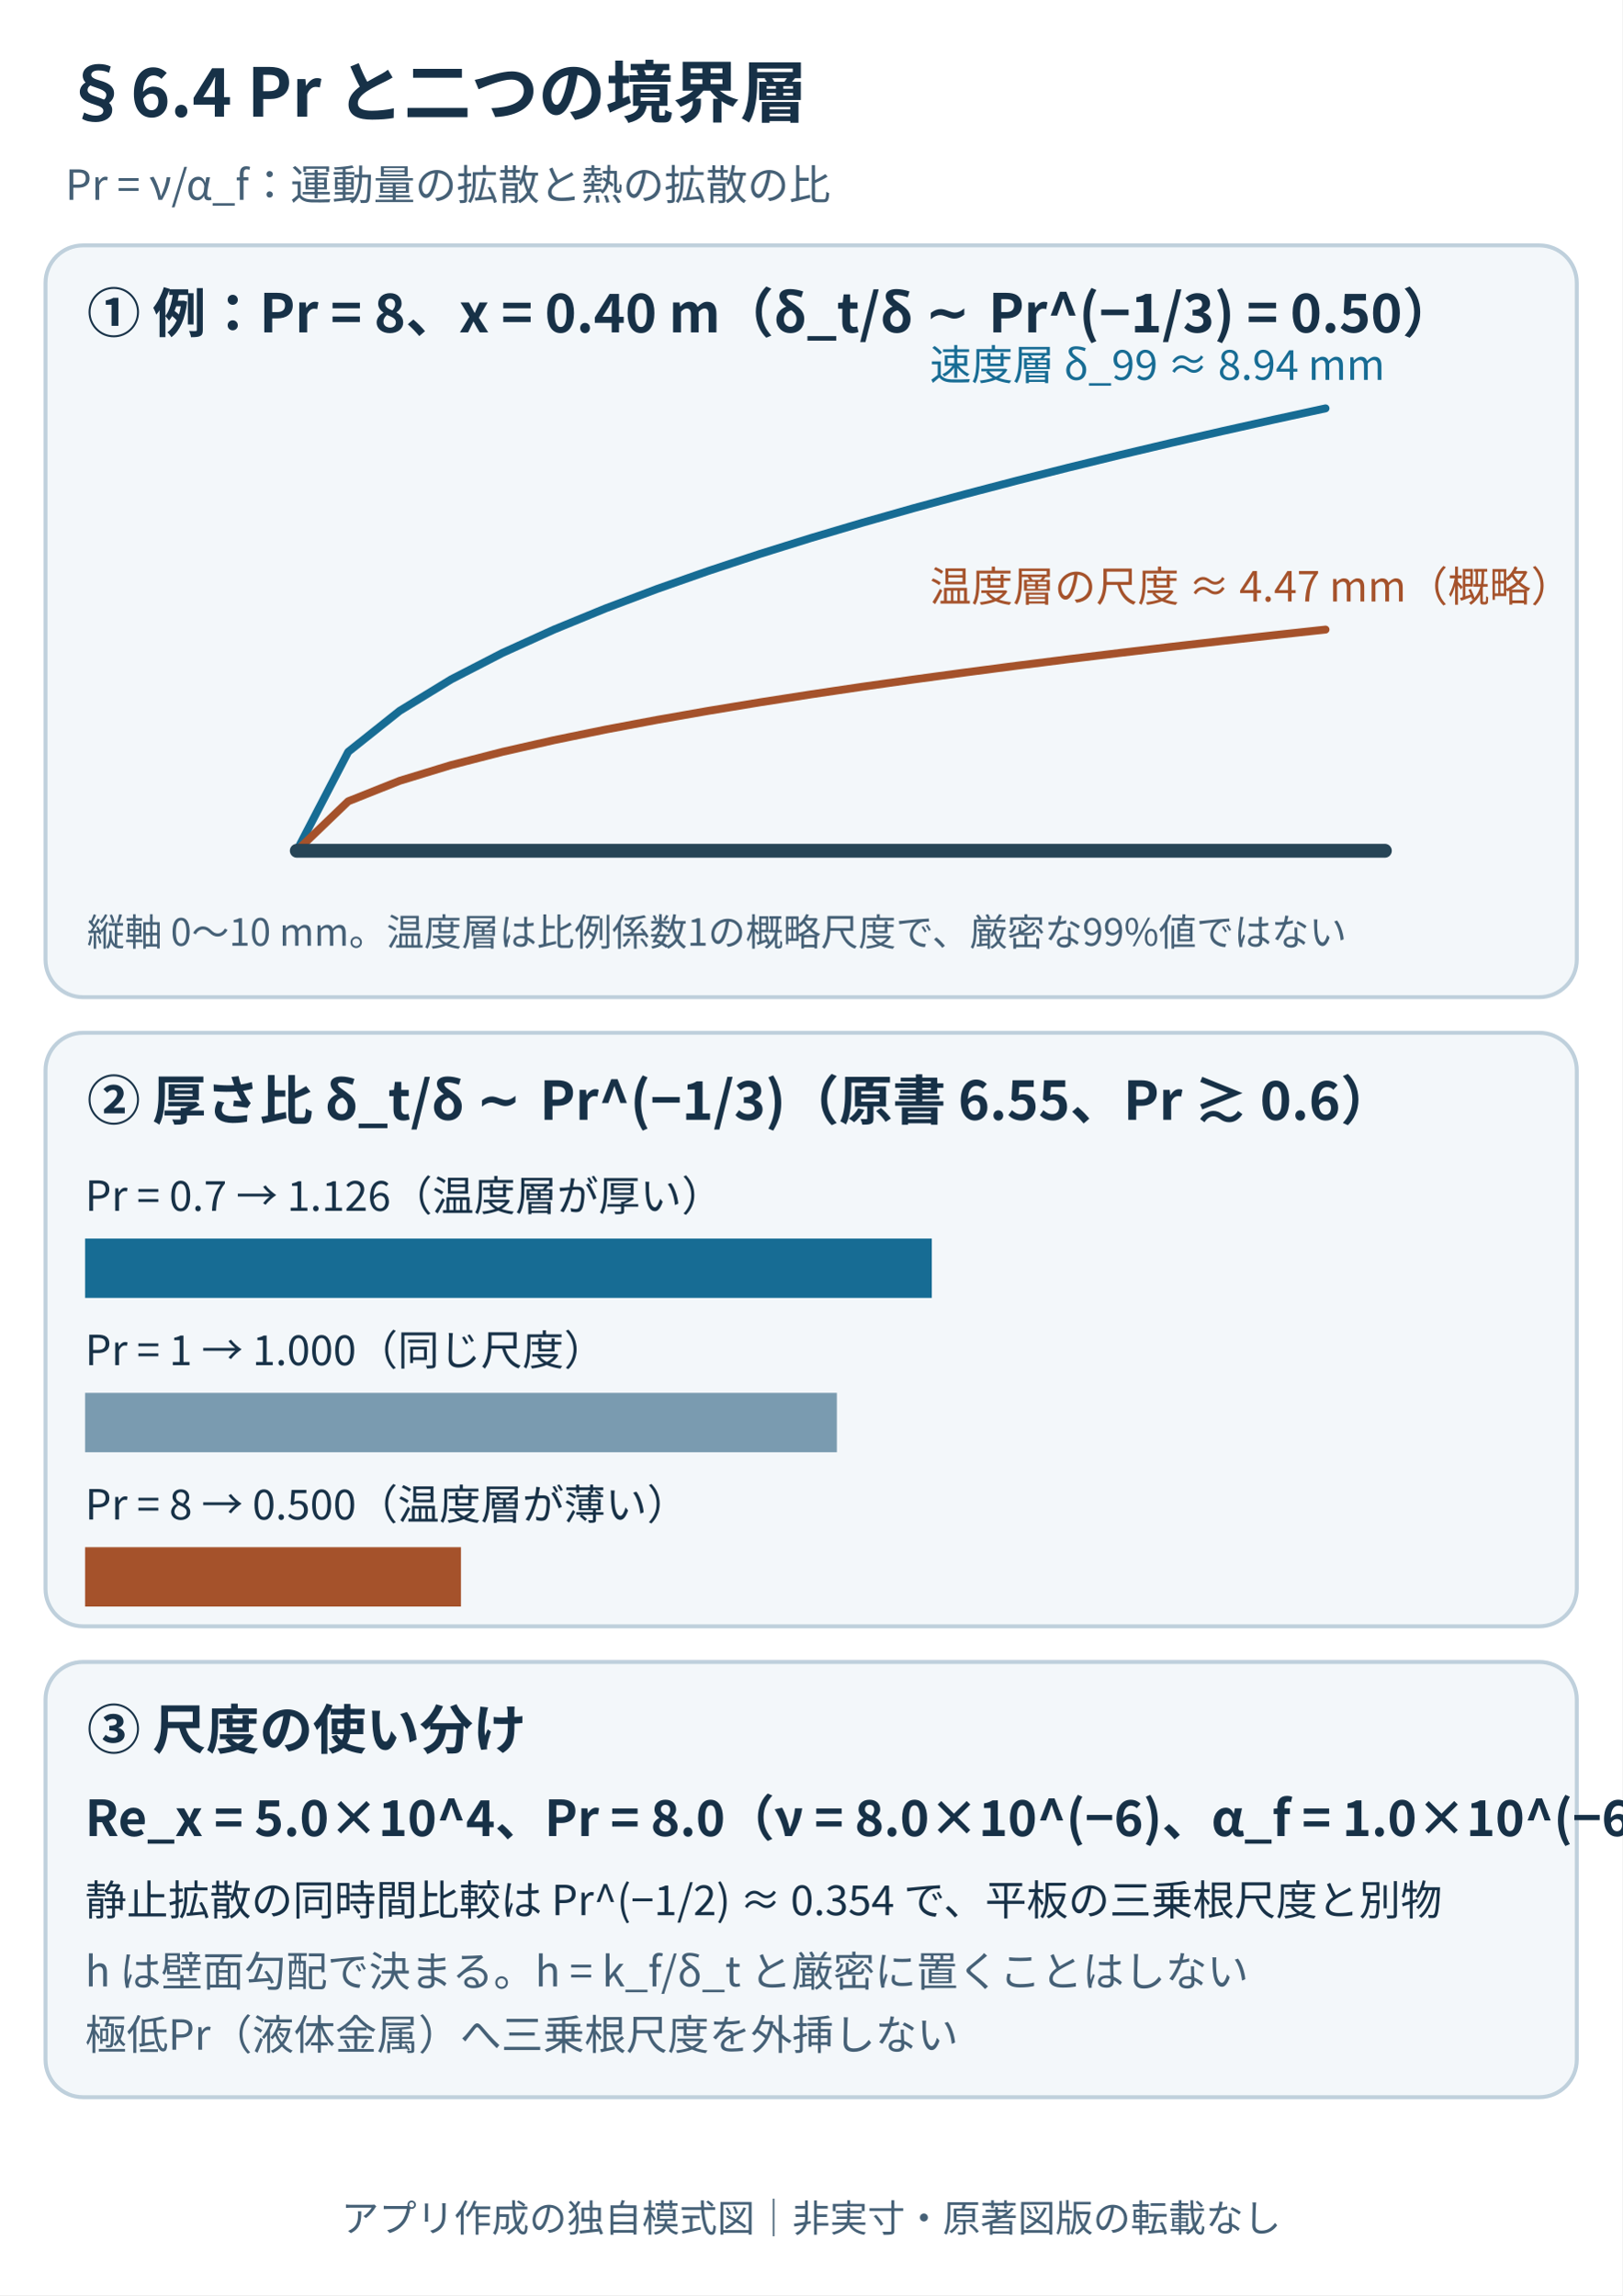
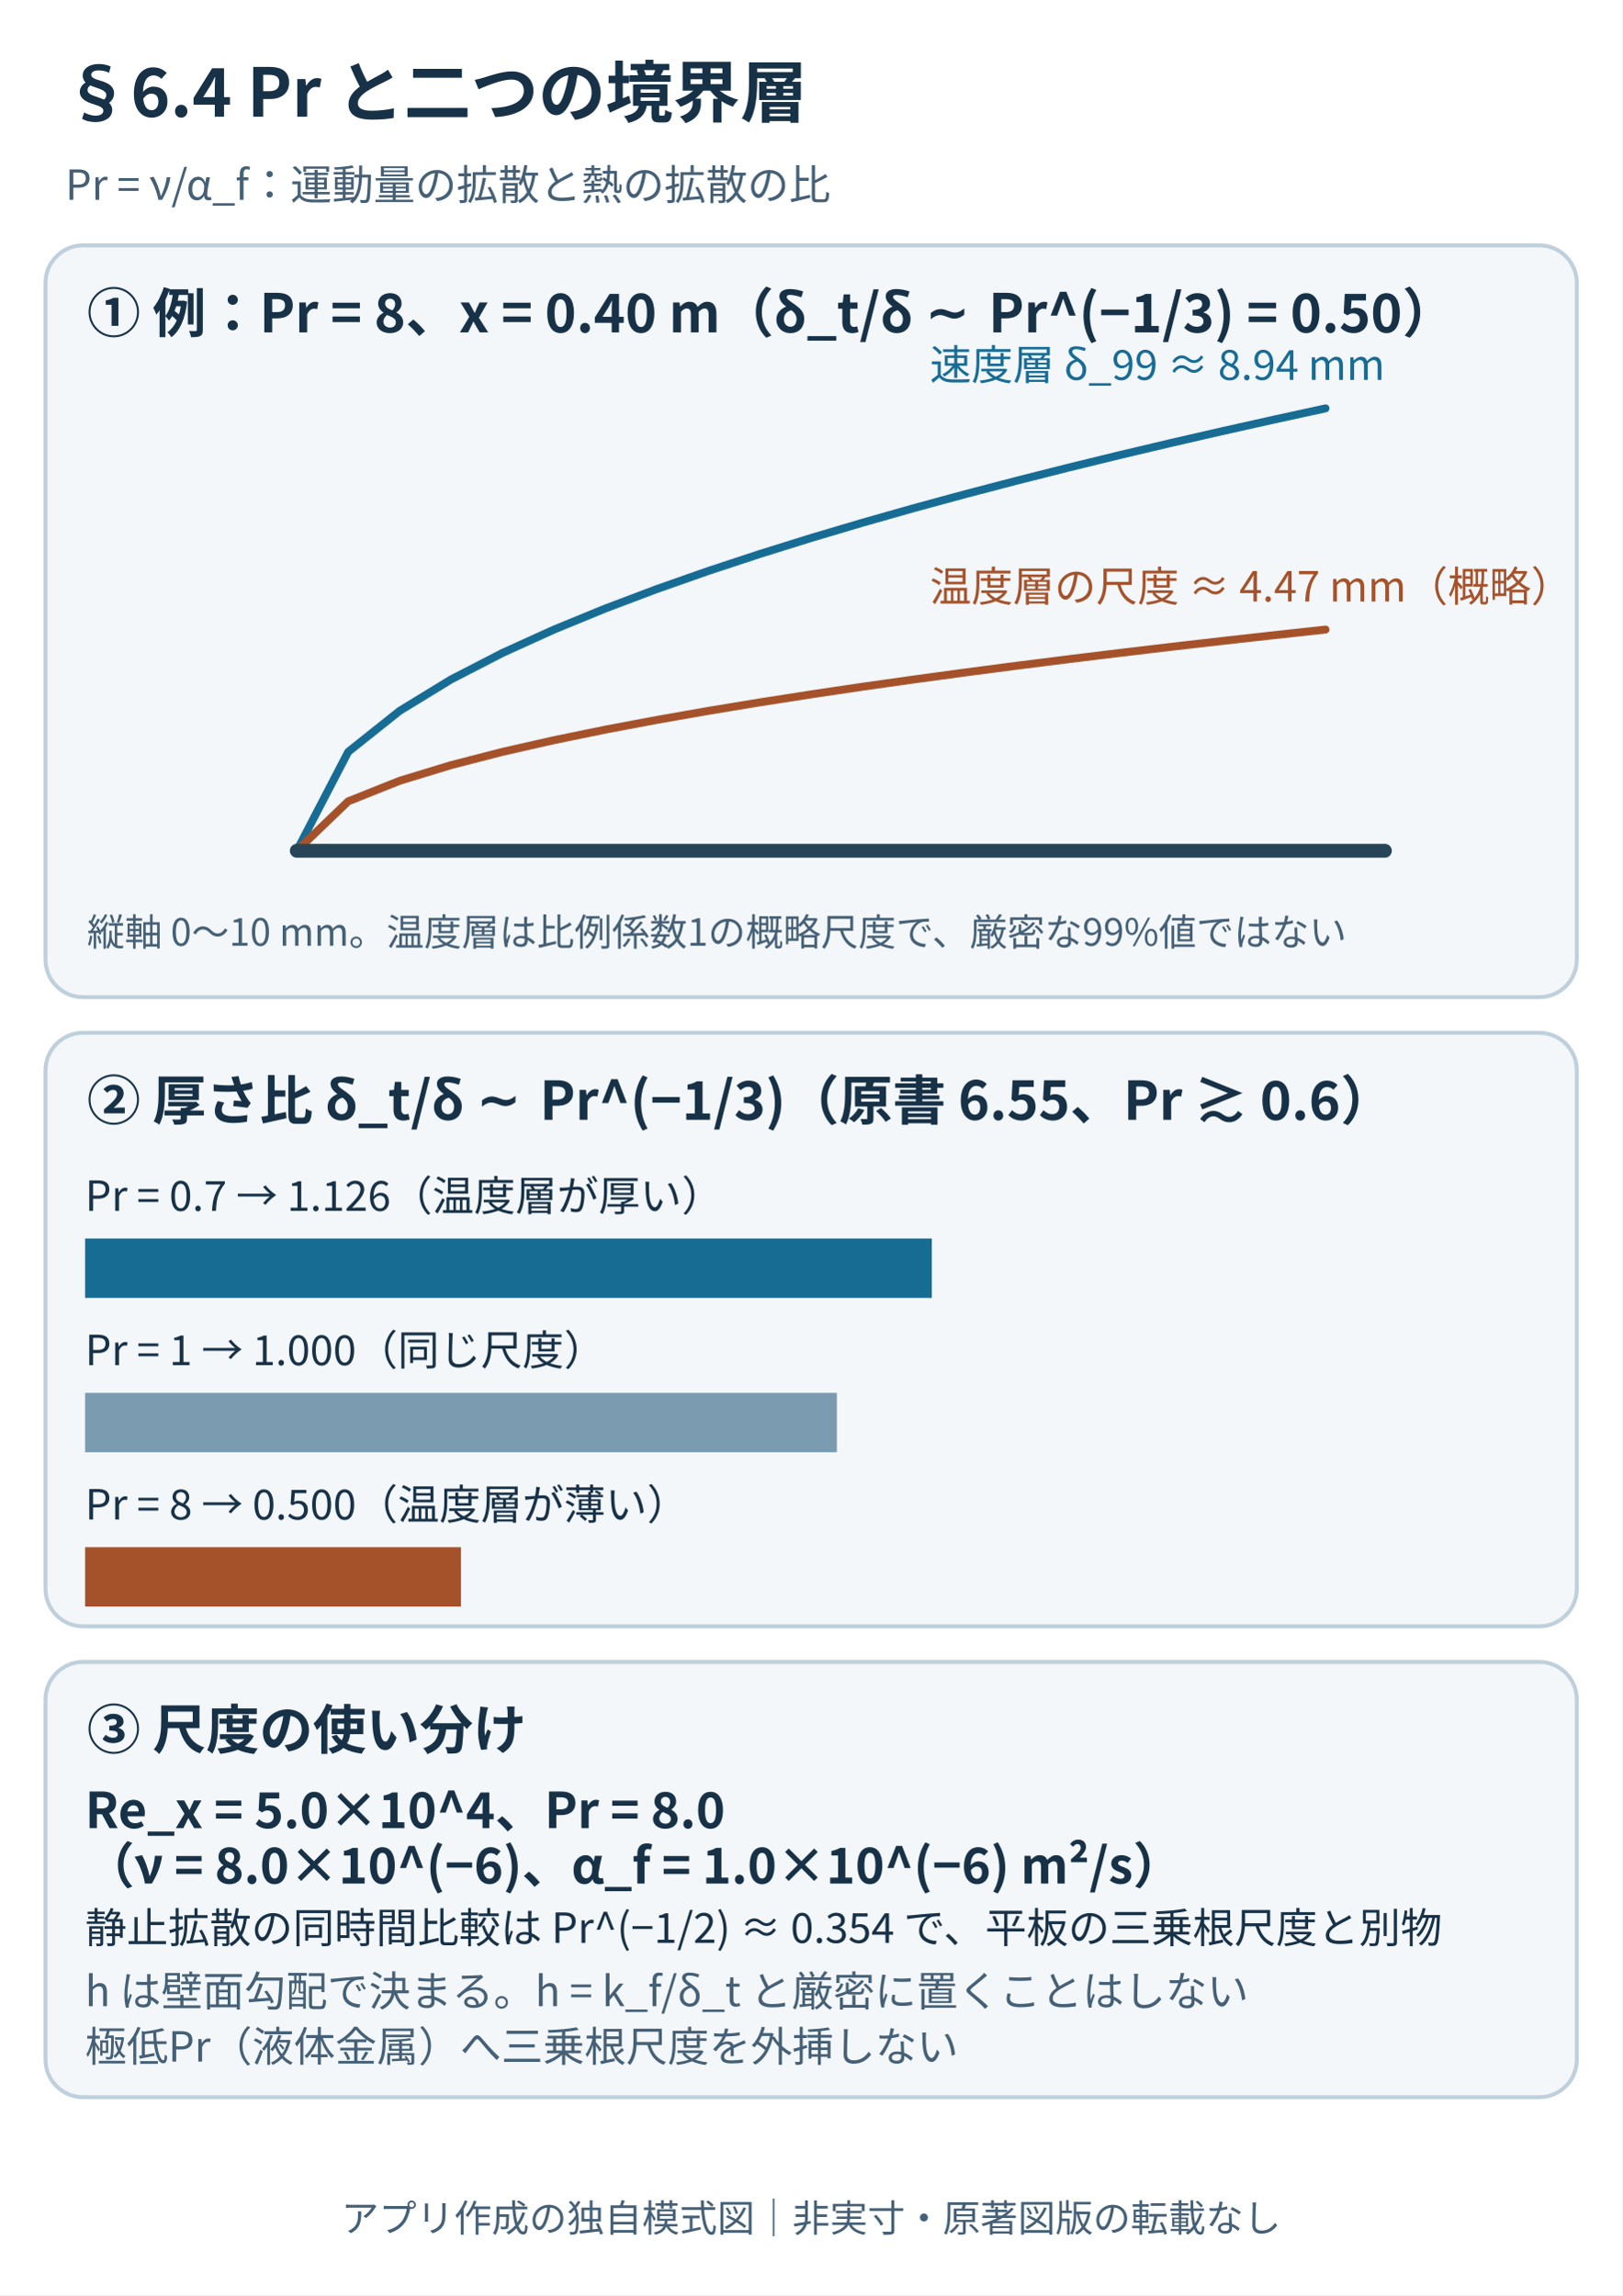
<svg xmlns="http://www.w3.org/2000/svg" width="820" height="1160" viewBox="0 0 820 1160" style="max-width:100%" role="img" aria-labelledby="title64 desc64" data-lesson="6.4" data-origin="original-app-diagram" data-uinf="1" data-x="0.4" data-nu="0.000008" data-alpha-fluid="0.000001" data-pr="8" data-re-x="50000" data-delta="0.00894427191" data-ratio="0.5" data-delta-t="0.004472135955" data-static-ratio="0.353553390593" data-bar-scale="380">
  <style>
 text{font-family:system-ui,'Noto Sans CJK JP','Hiragino Kaku Gothic ProN',sans-serif;font-size:24px}
 .bg{fill:#ffffff}.panel{fill:#f3f7fa;stroke:#bfd0dc;stroke-width:2}.ink{fill:#173147}.muted{fill:#456076}
 .accent{fill:#176c94}.accent2{fill:#a5522b}
 .line1{stroke:#176c94;stroke-width:4;fill:none;stroke-linejoin:round;stroke-linecap:round}
 .line2{stroke:#a5522b;stroke-width:4;fill:none;stroke-linejoin:round;stroke-linecap:round}
 .wall{stroke:#274556;stroke-width:7;stroke-linecap:round}.axis{stroke:#274556;stroke-width:2.7;fill:none}
 .dash{stroke:#456076;stroke-width:2.2;fill:none;stroke-dasharray:9 7}
 .barA{fill:#176c94}.barB{fill:#a5522b}.barC{fill:#7a9bb0}
 .zone{fill:#dcebf4}
 .heading{font-size:34px;font-weight:750}.section{font-size:27px;font-weight:700}.small{font-size:21px}.micro{font-size:19px}.result{font-size:25px;font-weight:700}
 @media(prefers-color-scheme:dark){
 .bg{fill:#101925}.panel{fill:#1b2c3b;stroke:#627f92}.ink{fill:#eff7fc}.muted{fill:#c3d8e5}
 .accent{fill:#8bd7f5}.accent2{fill:#f6bb92}
 .line1{stroke:#8bd7f5}.line2{stroke:#f6bb92}.wall{stroke:#d1e7f5}.axis{stroke:#d1e7f5}.dash{stroke:#c3d8e5}
 .barA{fill:#2e7ca6}.barB{fill:#c97e4e}.barC{fill:#5d7f95}.zone{fill:#234860}
 }
</style>
  <rect class="bg" width="820" height="1160" />
  <text class="heading ink" x="32" y="59">§6.4 Pr と二つの境界層</text>
  <text class="small muted" x="33" y="101">Pr = ν/α_f：運動量の拡散と熱の拡散の比</text>
  <rect class="panel" x="23" y="124" width="774" height="380" rx="19" />
  <text class="section ink" x="44" y="168">① 例：Pr = 8、x = 0.40 m（δ_t/δ ∼ Pr^(−1/3) = 0.50）</text>
  <path id="delta-curve" class="line1" d="M150.00 430.00 L176.00 380.00 L202.00 359.29 L228.00 343.40 L254.00 330.00 L280.00 318.20 L306.00 307.53 L332.00 297.71 L358.00 288.58 L384.00 280.00 L410.00 271.89 L436.00 264.17 L462.00 256.79 L488.00 249.72 L514.00 242.92 L540.00 236.35 L566.00 230.00 L592.00 223.84 L618.00 217.87 L644.00 212.06 L670.00 206.39" />
  <path id="delta-t-curve" class="line2" d="M150.00 430.00 L176.00 405.00 L202.00 394.64 L228.00 386.70 L254.00 380.00 L280.00 374.10 L306.00 368.76 L332.00 363.86 L358.00 359.29 L384.00 355.00 L410.00 350.94 L436.00 347.08 L462.00 343.40 L488.00 339.86 L514.00 336.46 L540.00 333.18 L566.00 330.00 L592.00 326.92 L618.00 323.93 L644.00 321.03 L670.00 318.20" />
  <path class="wall" d="M150 430 H700" />
  <text class="small accent" x="470" y="192">速度層 δ_99 ≈ 8.94 mm</text>
  <text class="small accent2" x="470" y="304">温度層の尺度 ≈ 4.47 mm（概略）</text>
  <text class="micro muted" x="44" y="478">縦軸 0〜10 mm。温度層は比例係数1の概略尺度で、厳密な99%値ではない</text>
  <rect class="panel" x="23" y="522" width="774" height="300" rx="19" />
  <text class="section ink" x="44" y="566">② 厚さ比 δ_t/δ ∼ Pr^(−1/3)（原書 6.55、Pr ≳ 0.6）</text>
  <text class="small ink" x="43" y="612">Pr = 0.7 → 1.126（温度層が厚い）</text>
  <rect id="bar-pr07" class="barA" x="43" y="626" width="427.99" height="30" />
  <text class="small ink" x="43" y="690">Pr = 1 → 1.000（同じ尺度）</text>
  <rect id="bar-pr1" class="barC" x="43" y="704" width="380" height="30" />
  <text class="small ink" x="43" y="768">Pr = 8 → 0.500（温度層が薄い）</text>
  <rect id="bar-pr8" class="barB" x="43" y="782" width="190" height="30" />
  <rect class="panel" x="23" y="840" width="774" height="220" rx="19" />
  <text class="section ink" x="44" y="884">③ 尺度の使い分け</text>
-   <text class="result ink" x="43" y="928">Re_x = 5.0×10^4、Pr = 8.0（ν = 8.0×10^(−6)、α_f = 1.0×10^(−6) m²/s）</text>
-   <text class="small ink" x="43" y="968">静止拡散の同時間比較は Pr^(−1/2) ≈ 0.354 で、平板の三乗根尺度と別物</text>
-   <text class="small muted" x="43" y="1004">h は壁面勾配で決まる。h = k_f/δ_t と厳密に置くことはしない</text>
-   <text class="small muted" x="43" y="1036">極低Pr（液体金属）へ三乗根尺度を外挿しない</text>
+   <text class="result ink" x="43" y="924">Re_x = 5.0×10^4、Pr = 8.0</text>
+   <text class="result ink" x="43" y="952">（ν = 8.0×10^(−6)、α_f = 1.0×10^(−6) m²/s）</text>
+   <text class="small ink" x="43" y="982">静止拡散の同時間比較は Pr^(−1/2) ≈ 0.354 で、平板の三乗根尺度と別物</text>
+   <text class="small muted" x="43" y="1014">h は壁面勾配で決まる。h = k_f/δ_t と厳密に置くことはしない</text>
+   <text class="small muted" x="43" y="1042">極低Pr（液体金属）へ三乗根尺度を外挿しない</text>
  <text class="micro muted" x="410" y="1128" text-anchor="middle">アプリ作成の独自模式図｜非実寸・原著図版の転載なし</text>
</svg>
